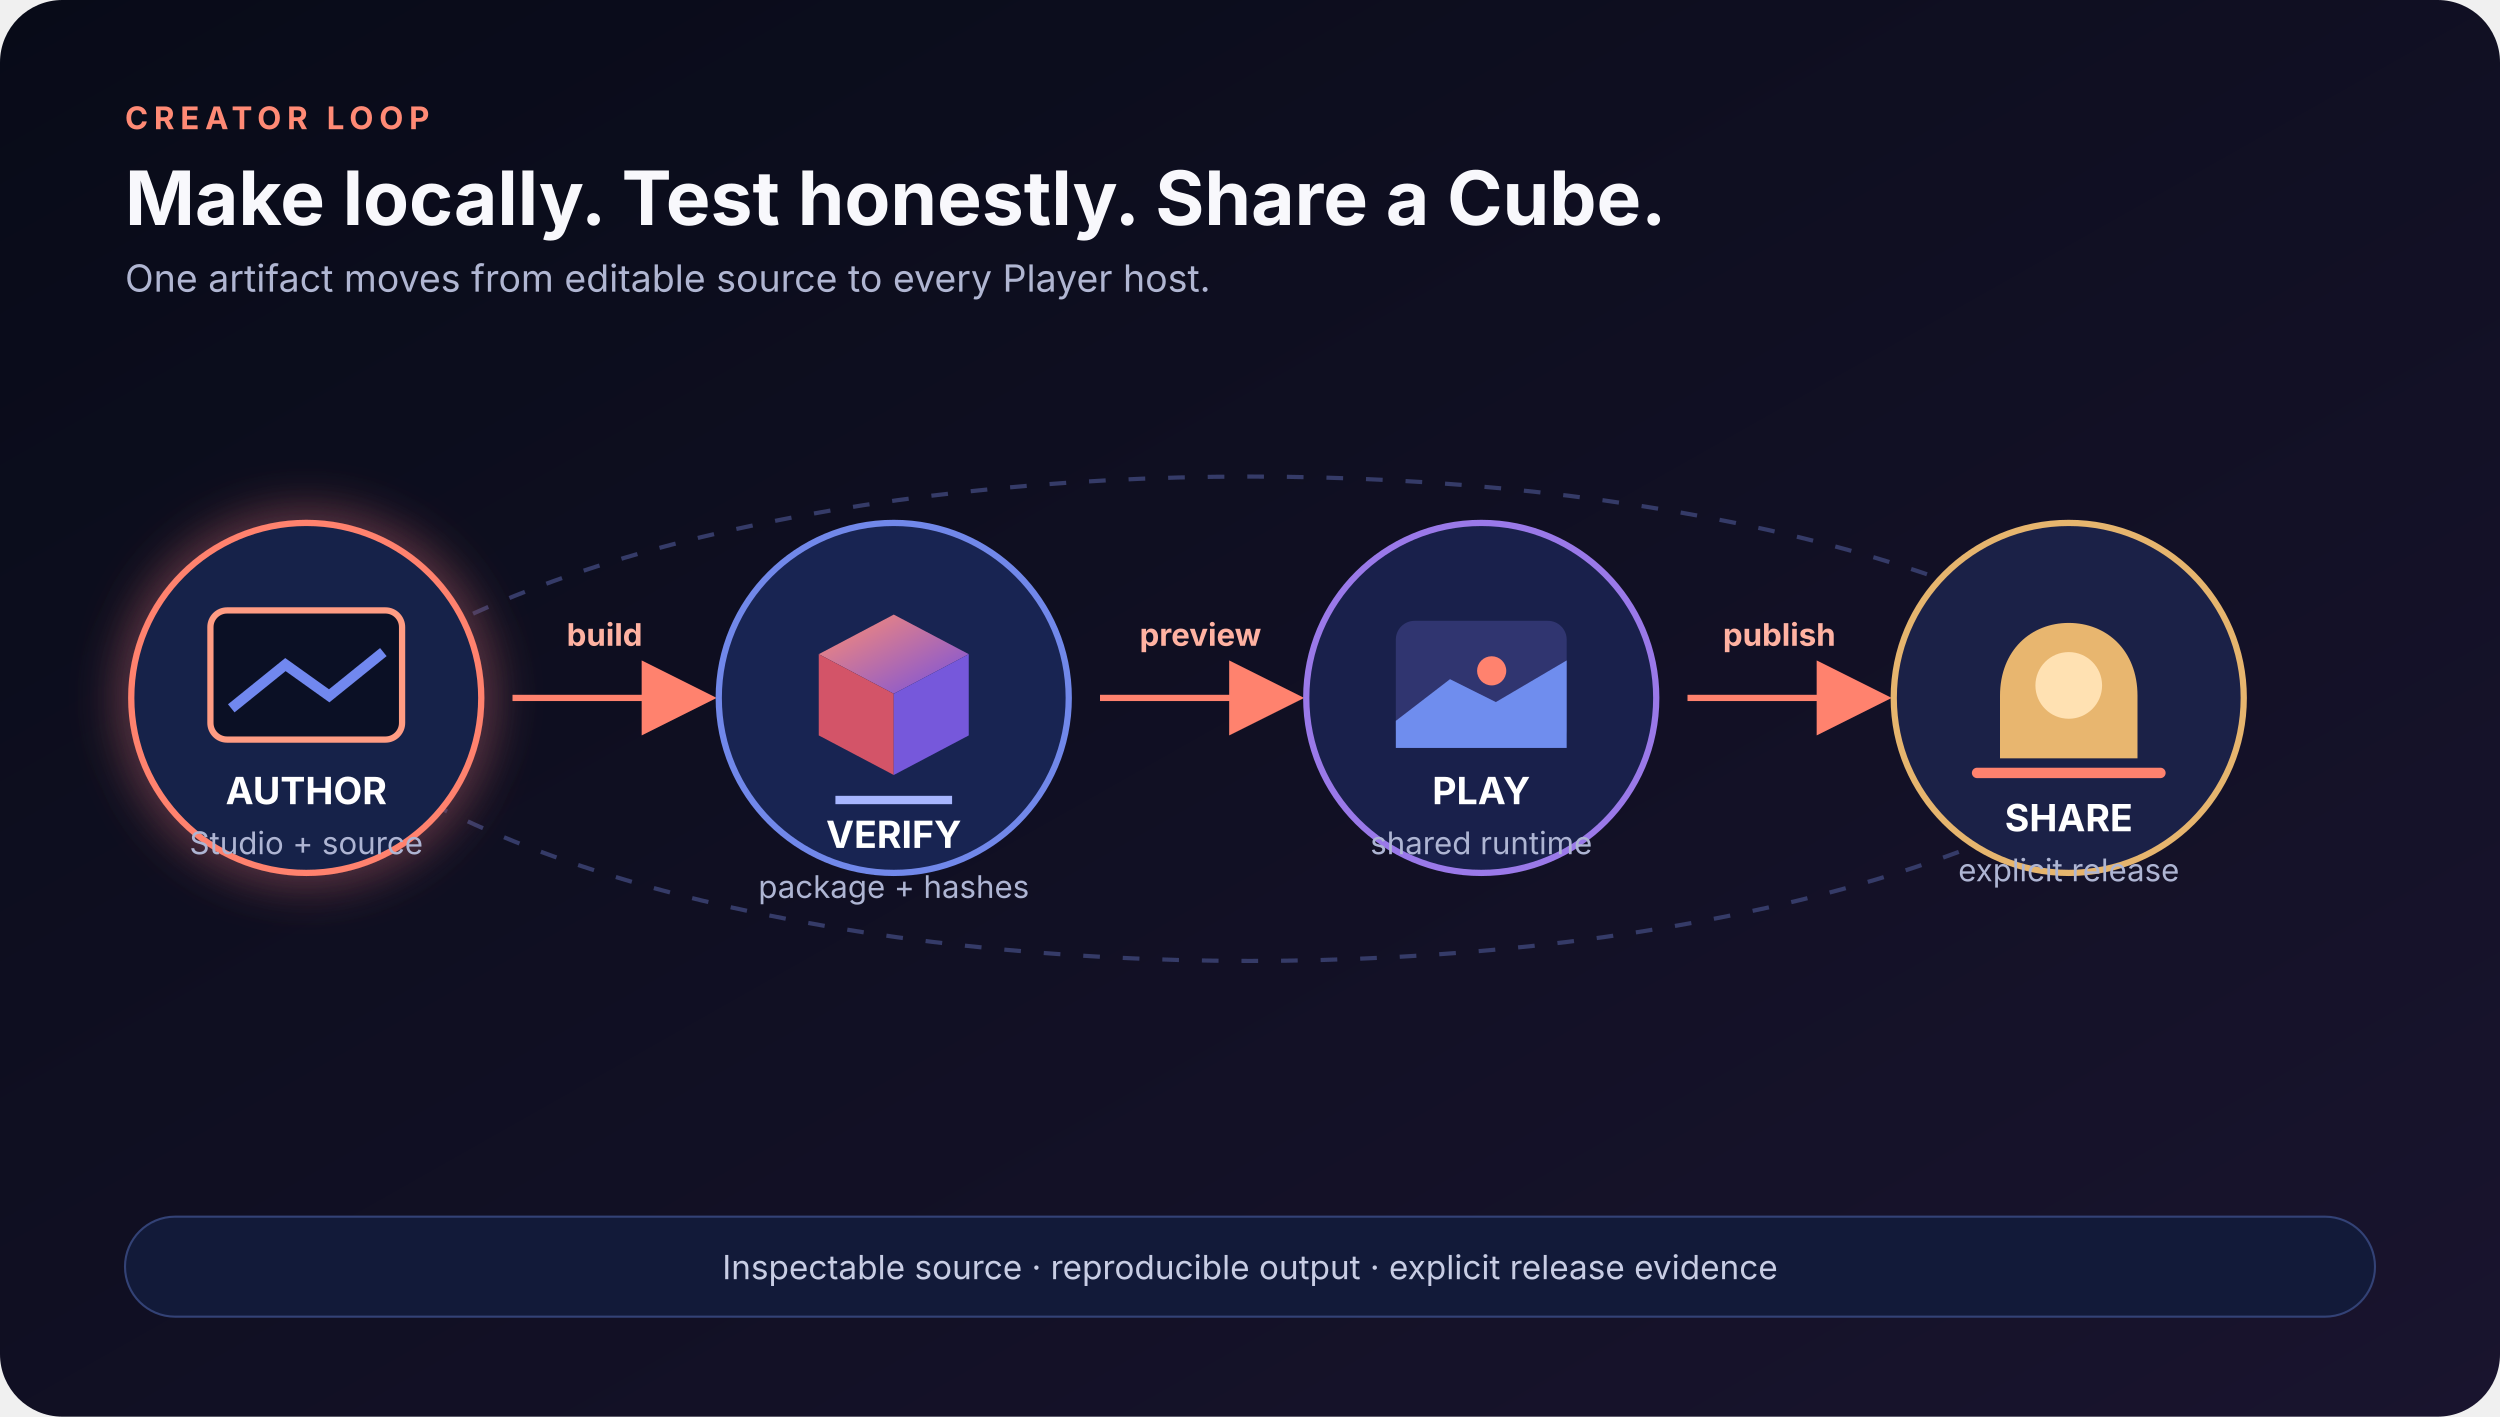
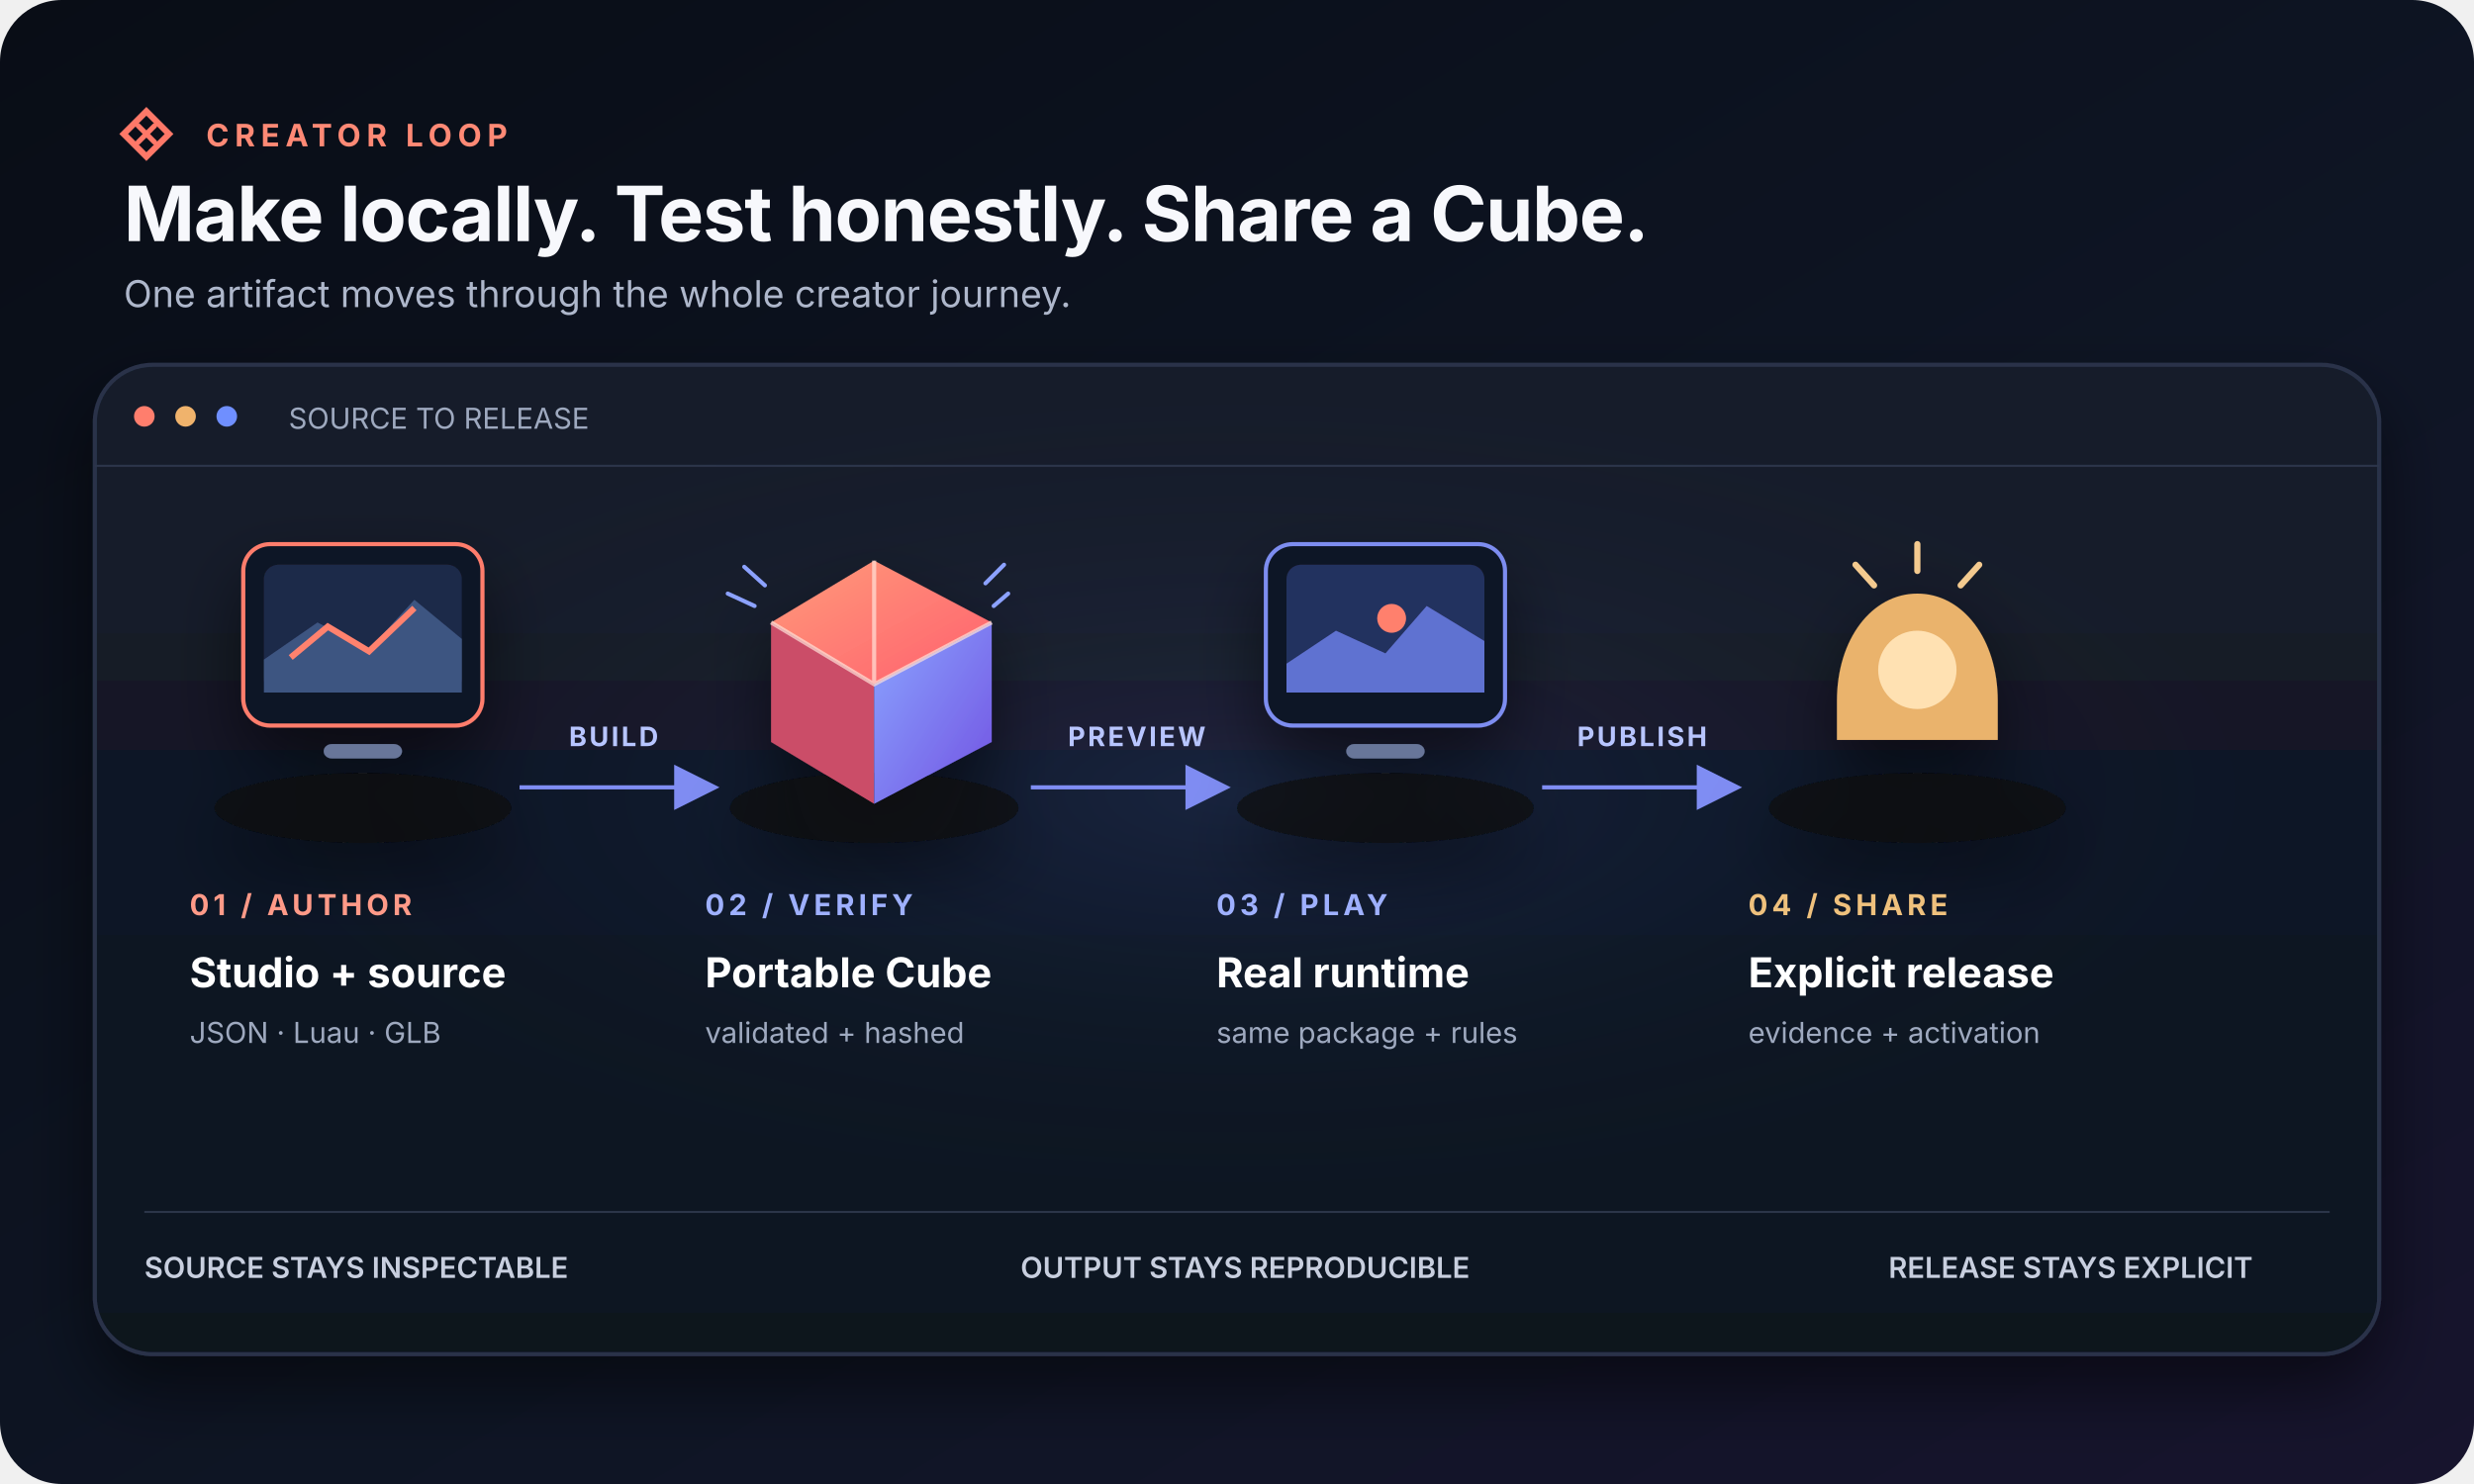
- <svg xmlns="http://www.w3.org/2000/svg" viewBox="0 0 1200 680" role="img" aria-labelledby="title desc">
+ <svg xmlns="http://www.w3.org/2000/svg" viewBox="0 0 1200 720" role="img" aria-labelledby="title desc">
  <defs>
    <linearGradient id="bg" x1="0" y1="0" x2="1" y2="1">
-       <stop stop-color="#080b18" />
-       <stop offset="1" stop-color="#19142e" />
+       <stop stop-color="#090d16" />
+       <stop offset=".56" stop-color="#0e1524" />
+       <stop offset="1" stop-color="#17142d" />
    </linearGradient>
-     <linearGradient id="cube" x1="0" y1="0" x2="1" y2="1">
-       <stop stop-color="#ff8d72" />
-       <stop offset="1" stop-color="#7550df" />
+     <linearGradient id="workspace" x1="0" y1="0" x2="0" y2="1">
+       <stop stop-color="#151d2c" />
+       <stop offset="1" stop-color="#0c121f" />
    </linearGradient>
-     <filter id="glow" x="-60%" y="-60%" width="220%" height="220%">
-       <feGaussianBlur stdDeviation="12" result="b" />
+     <linearGradient id="coral" x1="0" y1="0" x2="1" y2="1">
+       <stop stop-color="#ff9b7a" />
+       <stop offset="1" stop-color="#ff5f6e" />
+     </linearGradient>
+     <linearGradient id="violet" x1="0" y1="0" x2="1" y2="1">
+       <stop stop-color="#8aa5ff" />
+       <stop offset="1" stop-color="#7252e2" />
+     </linearGradient>
+     <linearGradient id="track" x1="0" y1="0" x2="1" y2="0">
+       <stop stop-color="#ff7c6d" />
+       <stop offset=".48" stop-color="#7d82ef" />
+       <stop offset="1" stop-color="#efb46d" />
+     </linearGradient>
+     <radialGradient id="halo">
+       <stop stop-color="#6f8fff" stop-opacity=".35" />
+       <stop offset="1" stop-color="#101827" stop-opacity="0" />
+     </radialGradient>
+     <filter id="shadow" x="-50%" y="-50%" width="200%" height="220%">
+       <feDropShadow dx="0" dy="16" stdDeviation="16" flood-color="#000" flood-opacity=".5" />
+     </filter>
+     <filter id="glow" x="-100%" y="-100%" width="300%" height="300%">
+       <feGaussianBlur stdDeviation="9" result="b" />
      <feMerge>
        <feMergeNode in="b" />
        <feMergeNode in="SourceGraphic" />
      </feMerge>
    </filter>
-     <marker id="arrow" markerWidth="12" markerHeight="12" refX="9" refY="6" orient="auto">
-       <path d="M0 0L12 6L0 12Z" fill="#ff826e" />
+     <marker id="arrow" markerWidth="11" markerHeight="11" refX="9" refY="5.5" orient="auto">
+       <path d="M0 0L11 5.5L0 11Z" fill="#7f8df3" />
    </marker>
-     <style>text{font-family:Inter,Arial,sans-serif}.eyebrow{fill:#ff8a75;font-size:15px;font-weight:700;letter-spacing:2.8px}.headline{fill:#f8f8fc;font-size:36px;font-weight:750}.deck{fill:#b0b6d2;font-size:18px}.phase{fill:#fff;font-size:18px;font-weight:700}.note{fill:#aeb5d3;font-size:15px}.verb{fill:#ffb2a2;font-size:15px;font-weight:700}.footer{fill:#c8cde4;font-size:16px}@media(max-width:600px){.deck,.note,.verb,.footer{display:none}.eyebrow{font-size:19px}.headline{font-size:42px}.phase{font-size:28px}}</style>
+     <style>
+       text{font-family:Inter,Arial,sans-serif}.eyebrow{fill:#ff8975;font-size:15px;font-weight:700;letter-spacing:2.8px}.headline{fill:#f7f8fc;font-size:37px;font-weight:750;letter-spacing:-.5px}.deck{fill:#aeb7cb;font-size:18px}.kicker{font-size:14px;font-weight:700;letter-spacing:2px}.phase{fill:#fff;font-size:20px;font-weight:700}.note{fill:#9ea9bf;font-size:14px}.verb{fill:#b8c5ff;font-size:13px;font-weight:700;letter-spacing:1.2px}.principle{fill:#c8cfdf;font-size:14px;font-weight:600}
+     </style>
  </defs>
-   <rect width="1200" height="680" rx="30" fill="url(#bg)" />
-   <text x="60" y="62" class="eyebrow">CREATOR LOOP</text>
-   <text x="60" y="108" class="headline">Make locally. Test honestly. Share a Cube.</text>
-   <text x="60" y="140" class="deck">One artifact moves from editable source to every Player host.</text>
-   <path d="M147 345C318 190 882 190 1053 345C882 500 318 500 147 345Z" fill="none" stroke="#353b68" stroke-width="2" stroke-dasharray="8 11" />
-   <g transform="translate(62 250)">
-     <circle cx="85" cy="85" r="84" fill="#152348" stroke="#ff826e" stroke-width="3" filter="url(#glow)" />
-     <rect x="39" y="43" width="92" height="62" rx="8" fill="#0b1025" stroke="#ff9c83" stroke-width="3" />
-     <path d="M49 90L75 69L96 84L122 63" fill="none" stroke="#7188ef" stroke-width="5" />
-     <text x="85" y="136" text-anchor="middle" class="phase">AUTHOR</text>
-     <text x="85" y="160" text-anchor="middle" class="note">Studio + source</text>
+   <rect width="1200" height="720" rx="30" fill="url(#bg)" />
+   <g transform="translate(60 54)">
+     <path d="M0 11L11 0L22 11L11 22Z" fill="none" stroke="#ff7868" stroke-width="3" />
+     <path d="M7 7L15 15M15 7L7 15" stroke="#ff7868" stroke-width="2.5" stroke-linecap="round" />
+     <text x="40" y="17" class="eyebrow">CREATOR LOOP</text>
  </g>
-   <path d="M246 335H335" stroke="#ff826e" stroke-width="3" marker-end="url(#arrow)" />
-   <text x="272" y="310" class="verb">build</text>
-   <g transform="translate(344 250)">
-     <circle cx="85" cy="85" r="84" fill="#182452" stroke="#7188ea" stroke-width="3" />
-     <path d="M49 64L85 45L121 64L85 83Z" fill="url(#cube)" />
-     <path d="M49 64L85 83V122L49 103Z" fill="#d35468" />
-     <path d="M85 83L121 64V103L85 122Z" fill="#7658db" />
-     <path d="M57 134H113" stroke="#a7b6ff" stroke-width="4" />
-     <text x="85" y="157" text-anchor="middle" class="phase">VERIFY</text>
-     <text x="85" y="181" text-anchor="middle" class="note">package + hashes</text>
+   <text x="60" y="117" class="headline">Make locally. Test honestly. Share a Cube.</text>
+   <text x="60" y="149" class="deck">One artifact moves through the whole creator journey.</text>
+   <rect x="46" y="177" width="1108" height="480" rx="28" fill="url(#workspace)" stroke="#293348" stroke-width="2" filter="url(#shadow)" />
+   <path d="M46 226H1154" stroke="#2c364b" />
+   <g transform="translate(70 195)">
+     <circle cx="0" cy="7" r="5" fill="#ff7e6d" />
+     <circle cx="20" cy="7" r="5" fill="#f0b36c" />
+     <circle cx="40" cy="7" r="5" fill="#6f8fff" />
+     <text x="70" y="13" class="note">SOURCE TO RELEASE</text>
  </g>
-   <path d="M528 335H617" stroke="#ff826e" stroke-width="3" marker-end="url(#arrow)" />
-   <text x="547" y="310" class="verb">preview</text>
-   <g transform="translate(626 250)">
-     <circle cx="85" cy="85" r="84" fill="#19204b" stroke="#9a79e9" stroke-width="3" />
-     <rect x="44" y="48" width="82" height="61" rx="9" fill="#303570" />
-     <path d="M44 96L70 76L92 87L126 67V109H44Z" fill="#6f8dee" />
-     <circle cx="90" cy="72" r="7" fill="#ff826e" />
-     <text x="85" y="136" text-anchor="middle" class="phase">PLAY</text>
-     <text x="85" y="160" text-anchor="middle" class="note">shared runtime</text>
+   <ellipse cx="600" cy="385" rx="520" ry="205" fill="url(#halo)" opacity=".32" />
+   <path d="M174 382H1026" stroke="url(#track)" stroke-width="3" opacity=".72" />
+   <g transform="translate(118 264)" filter="url(#shadow)">
+     <ellipse cx="58" cy="128" rx="72" ry="17" fill="#070a11" opacity=".72" />
+     <rect width="116" height="88" rx="13" fill="#111827" stroke="#ff7d6c" stroke-width="2" />
+     <rect x="10" y="10" width="96" height="62" rx="7" fill="#1d2a49" />
+     <path d="M10 56L36 38L61 51L83 27L106 46V72H10Z" fill="#3d5481" />
+     <path d="M23 55L41 40L61 52L83 31" fill="none" stroke="#ff826e" stroke-width="3" />
+     <rect x="39" y="97" width="38" height="7" rx="4" fill="#687699" />
  </g>
-   <path d="M810 335H899" stroke="#ff826e" stroke-width="3" marker-end="url(#arrow)" />
-   <text x="827" y="310" class="verb">publish</text>
-   <g transform="translate(908 250)">
-     <circle cx="85" cy="85" r="84" fill="#1b2147" stroke="#e6b56e" stroke-width="3" />
-     <path d="M52 84C52 62 67 49 85 49C103 49 118 62 118 84V114H52Z" fill="#e8b66f" />
-     <circle cx="85" cy="79" r="16" fill="#ffe1b2" />
-     <path d="M41 121H129" stroke="#ff826e" stroke-width="5" stroke-linecap="round" />
-     <text x="85" y="149" text-anchor="middle" class="phase">SHARE</text>
-     <text x="85" y="173" text-anchor="middle" class="note">explicit release</text>
+   <g transform="translate(92 444)">
+     <text class="kicker" fill="#ff9a88">01 / AUTHOR</text>
+     <text y="35" class="phase">Studio + source</text>
+     <text y="62" class="note">JSON · Luau · GLB</text>
  </g>
-   <g transform="translate(60 584)">
-     <rect width="1080" height="48" rx="24" fill="#121a39" stroke="#334276" />
-     <text x="540" y="30" text-anchor="middle" class="footer">Inspectable source · reproducible output · explicit release evidence</text>
+   <path d="M252 382H345" stroke="#7f8df3" stroke-width="2" marker-end="url(#arrow)" />
+   <text x="276" y="362" class="verb">BUILD</text>
+   <g transform="translate(366 272)" filter="url(#shadow)">
+     <ellipse cx="58" cy="120" rx="70" ry="17" fill="#070a11" opacity=".72" />
+     <path d="M58 0L115 30L58 60L8 30Z" fill="url(#coral)" />
+     <path d="M8 30L58 60V118L8 88Z" fill="#cb4d68" />
+     <path d="M58 60L115 30V88L58 118Z" fill="url(#violet)" />
+     <path d="M58 0V60M8 30L58 60L115 30" fill="none" stroke="#ffe1d8" stroke-width="2" opacity=".7" />
+     <path d="M-13 16L0 22M-5 3L5 12M123 16L116 22M121 2L112 11" stroke="#8ca2ff" stroke-width="2" stroke-linecap="round" />
+   </g>
+   <g transform="translate(342 444)">
+     <text class="kicker" fill="#9eb0ff">02 / VERIFY</text>
+     <text y="35" class="phase">Portable Cube</text>
+     <text y="62" class="note">validated + hashed</text>
+   </g>
+   <path d="M500 382H593" stroke="#7f8df3" stroke-width="2" marker-end="url(#arrow)" />
+   <text x="518" y="362" class="verb">PREVIEW</text>
+   <g transform="translate(614 264)" filter="url(#shadow)">
+     <ellipse cx="58" cy="128" rx="72" ry="17" fill="#070a11" opacity=".72" />
+     <rect width="116" height="88" rx="13" fill="#111827" stroke="#7d8df0" stroke-width="2" />
+     <rect x="10" y="10" width="96" height="62" rx="7" fill="#24305f" />
+     <path d="M10 58L34 42L58 53L78 30L106 47V72H10Z" fill="#5f72d1" />
+     <circle cx="61" cy="36" r="7" fill="#ff806d" />
+     <rect x="39" y="97" width="38" height="7" rx="4" fill="#687699" />
+   </g>
+   <g transform="translate(590 444)">
+     <text class="kicker" fill="#9eb0ff">03 / PLAY</text>
+     <text y="35" class="phase">Real runtime</text>
+     <text y="62" class="note">same package + rules</text>
+   </g>
+   <path d="M748 382H841" stroke="#7f8df3" stroke-width="2" marker-end="url(#arrow)" />
+   <text x="765" y="362" class="verb">PUBLISH</text>
+   <g transform="translate(872 264)" filter="url(#shadow)">
+     <ellipse cx="58" cy="128" rx="72" ry="17" fill="#070a11" opacity=".72" />
+     <path d="M19 76C19 46 36 24 58 24C80 24 97 46 97 76V95H19Z" fill="#eab36c" />
+     <circle cx="58" cy="61" r="19" fill="#ffe1b2" />
+     <path d="M6 102H110" stroke="#ff826e" stroke-width="6" stroke-linecap="round" filter="url(#glow)" />
+     <path d="M58 0V13M28 10L37 20M88 10L79 20" stroke="#f4ca8f" stroke-width="3" stroke-linecap="round" />
+   </g>
+   <g transform="translate(848 444)">
+     <text class="kicker" fill="#efc17d">04 / SHARE</text>
+     <text y="35" class="phase">Explicit release</text>
+     <text y="62" class="note">evidence + activation</text>
+   </g>
+   <g transform="translate(70 588)">
+     <path d="M0 0H1060" stroke="#2b3549" />
+     <text y="32" class="principle">SOURCE STAYS INSPECTABLE</text>
+     <text x="425" y="32" class="principle">OUTPUT STAYS REPRODUCIBLE</text>
+     <text x="846" y="32" class="principle">RELEASE STAYS EXPLICIT</text>
  </g>
</svg>
